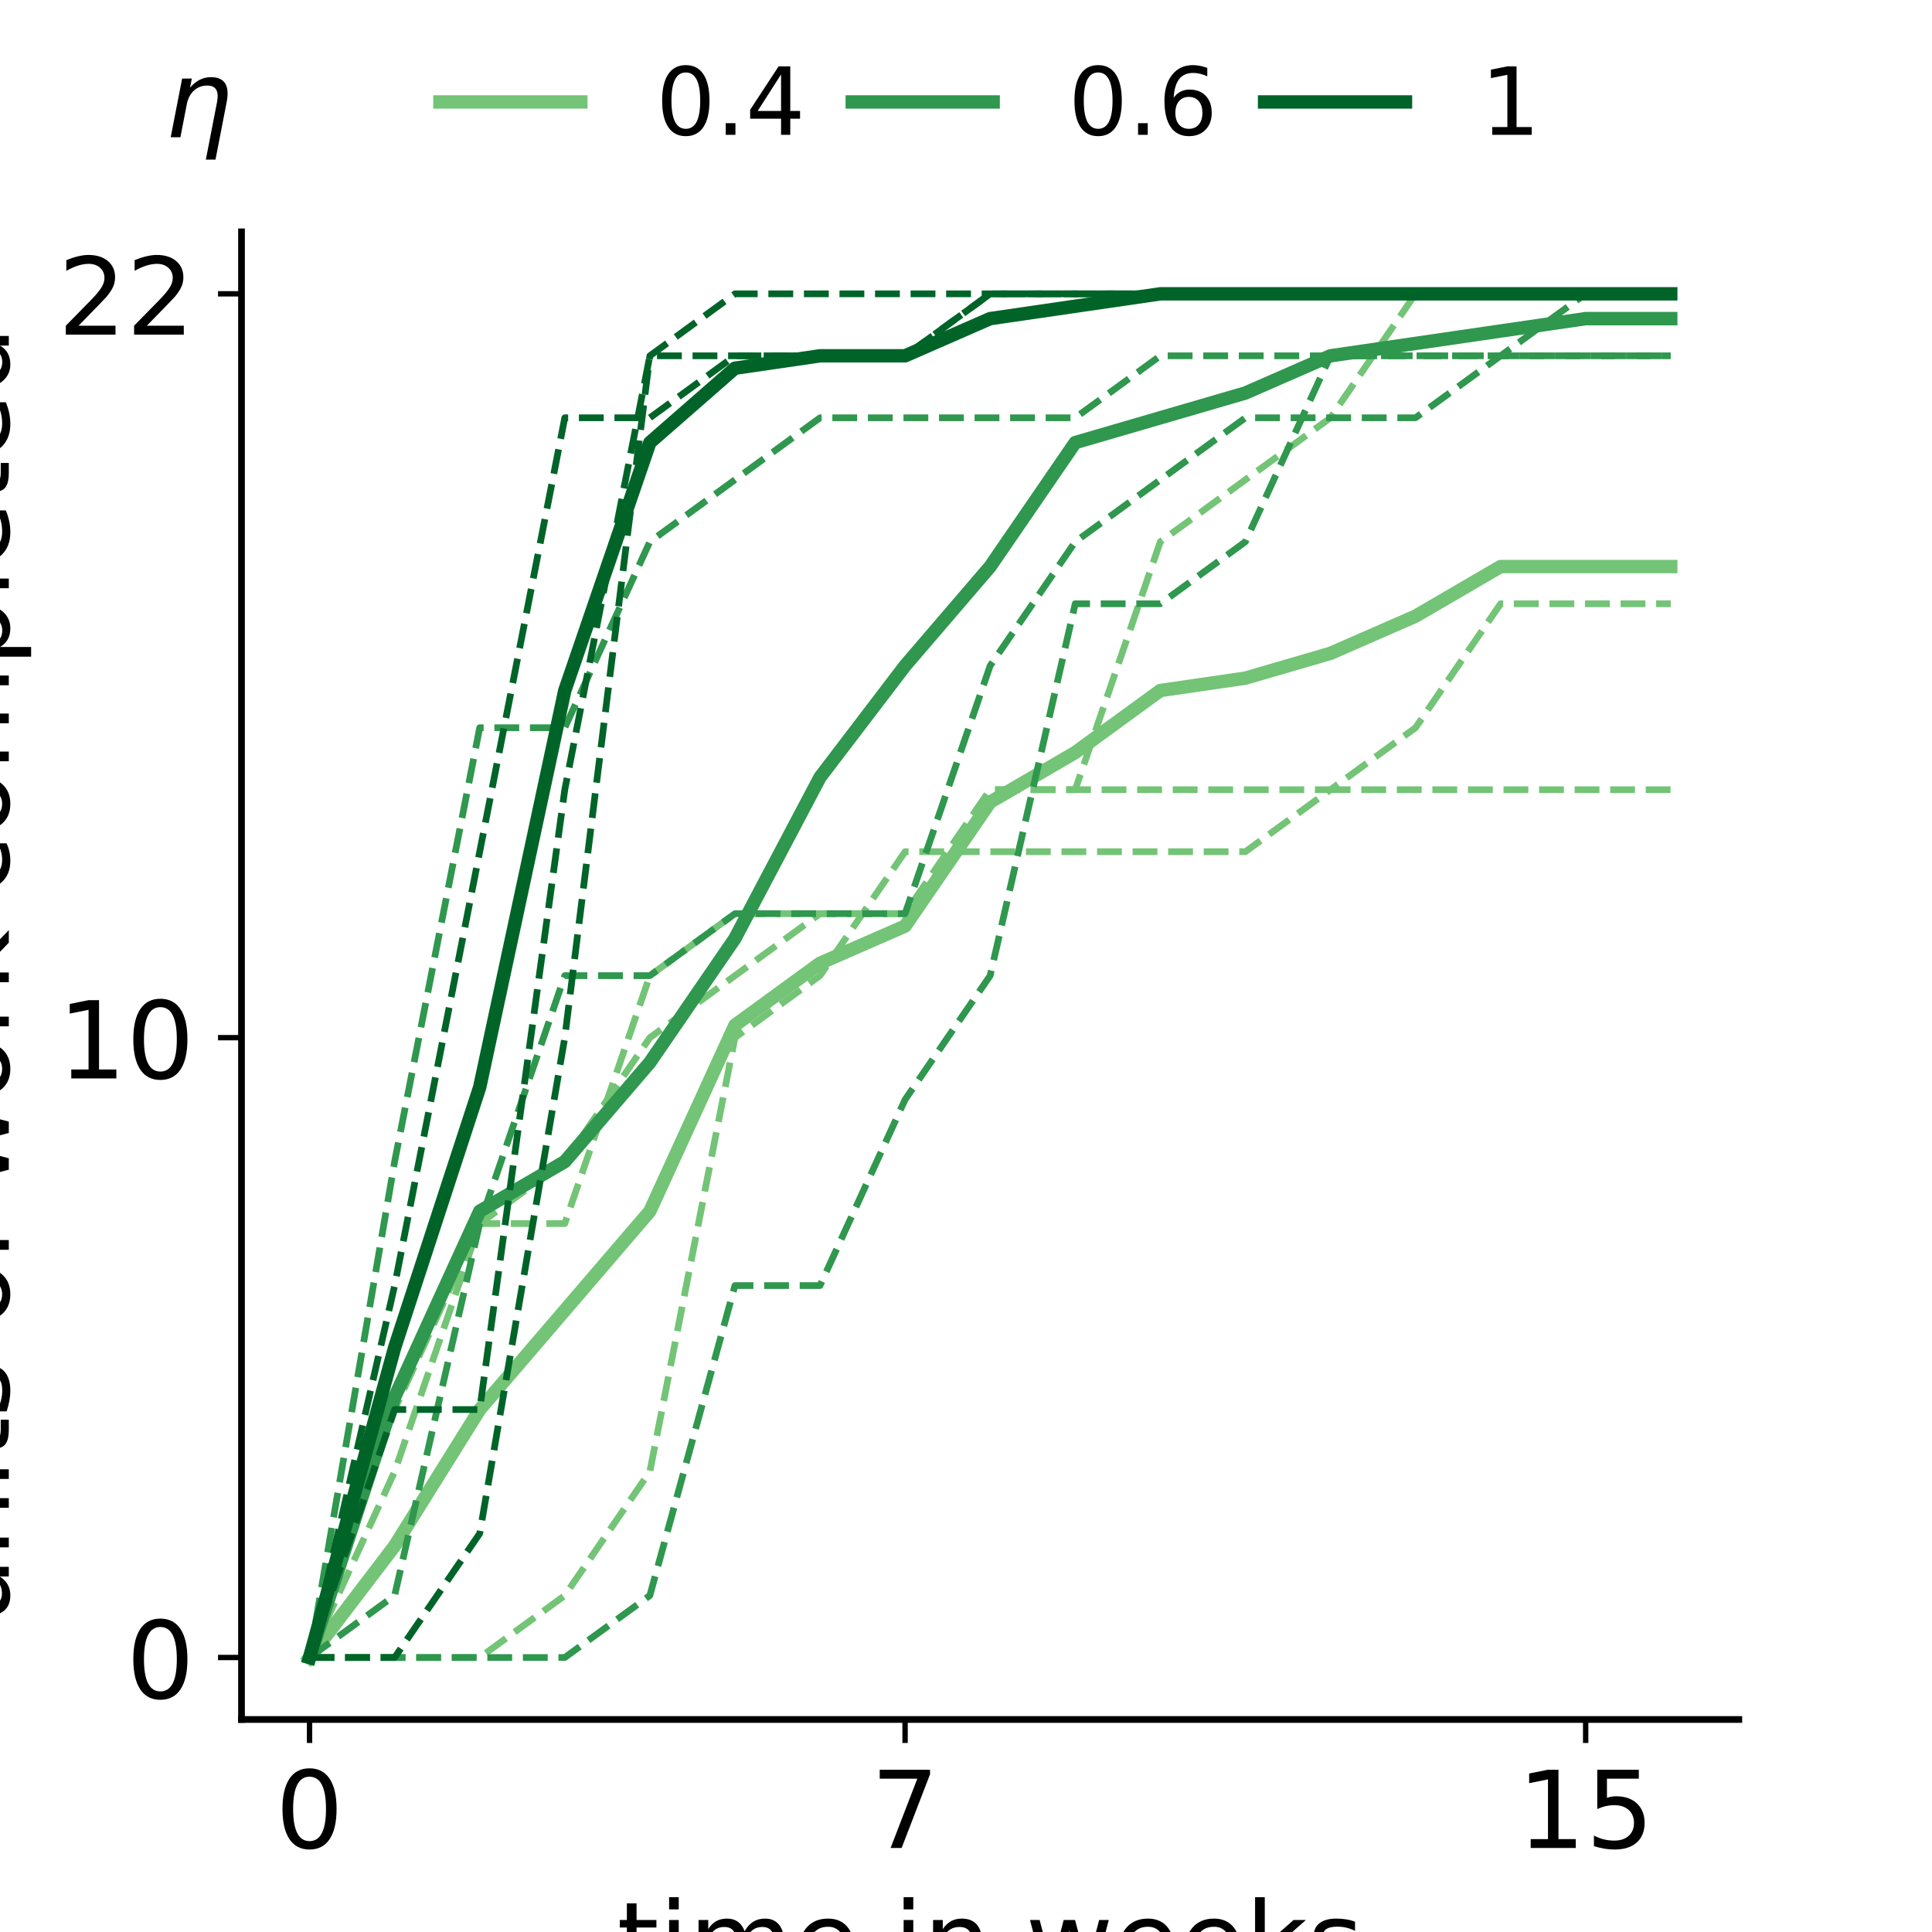
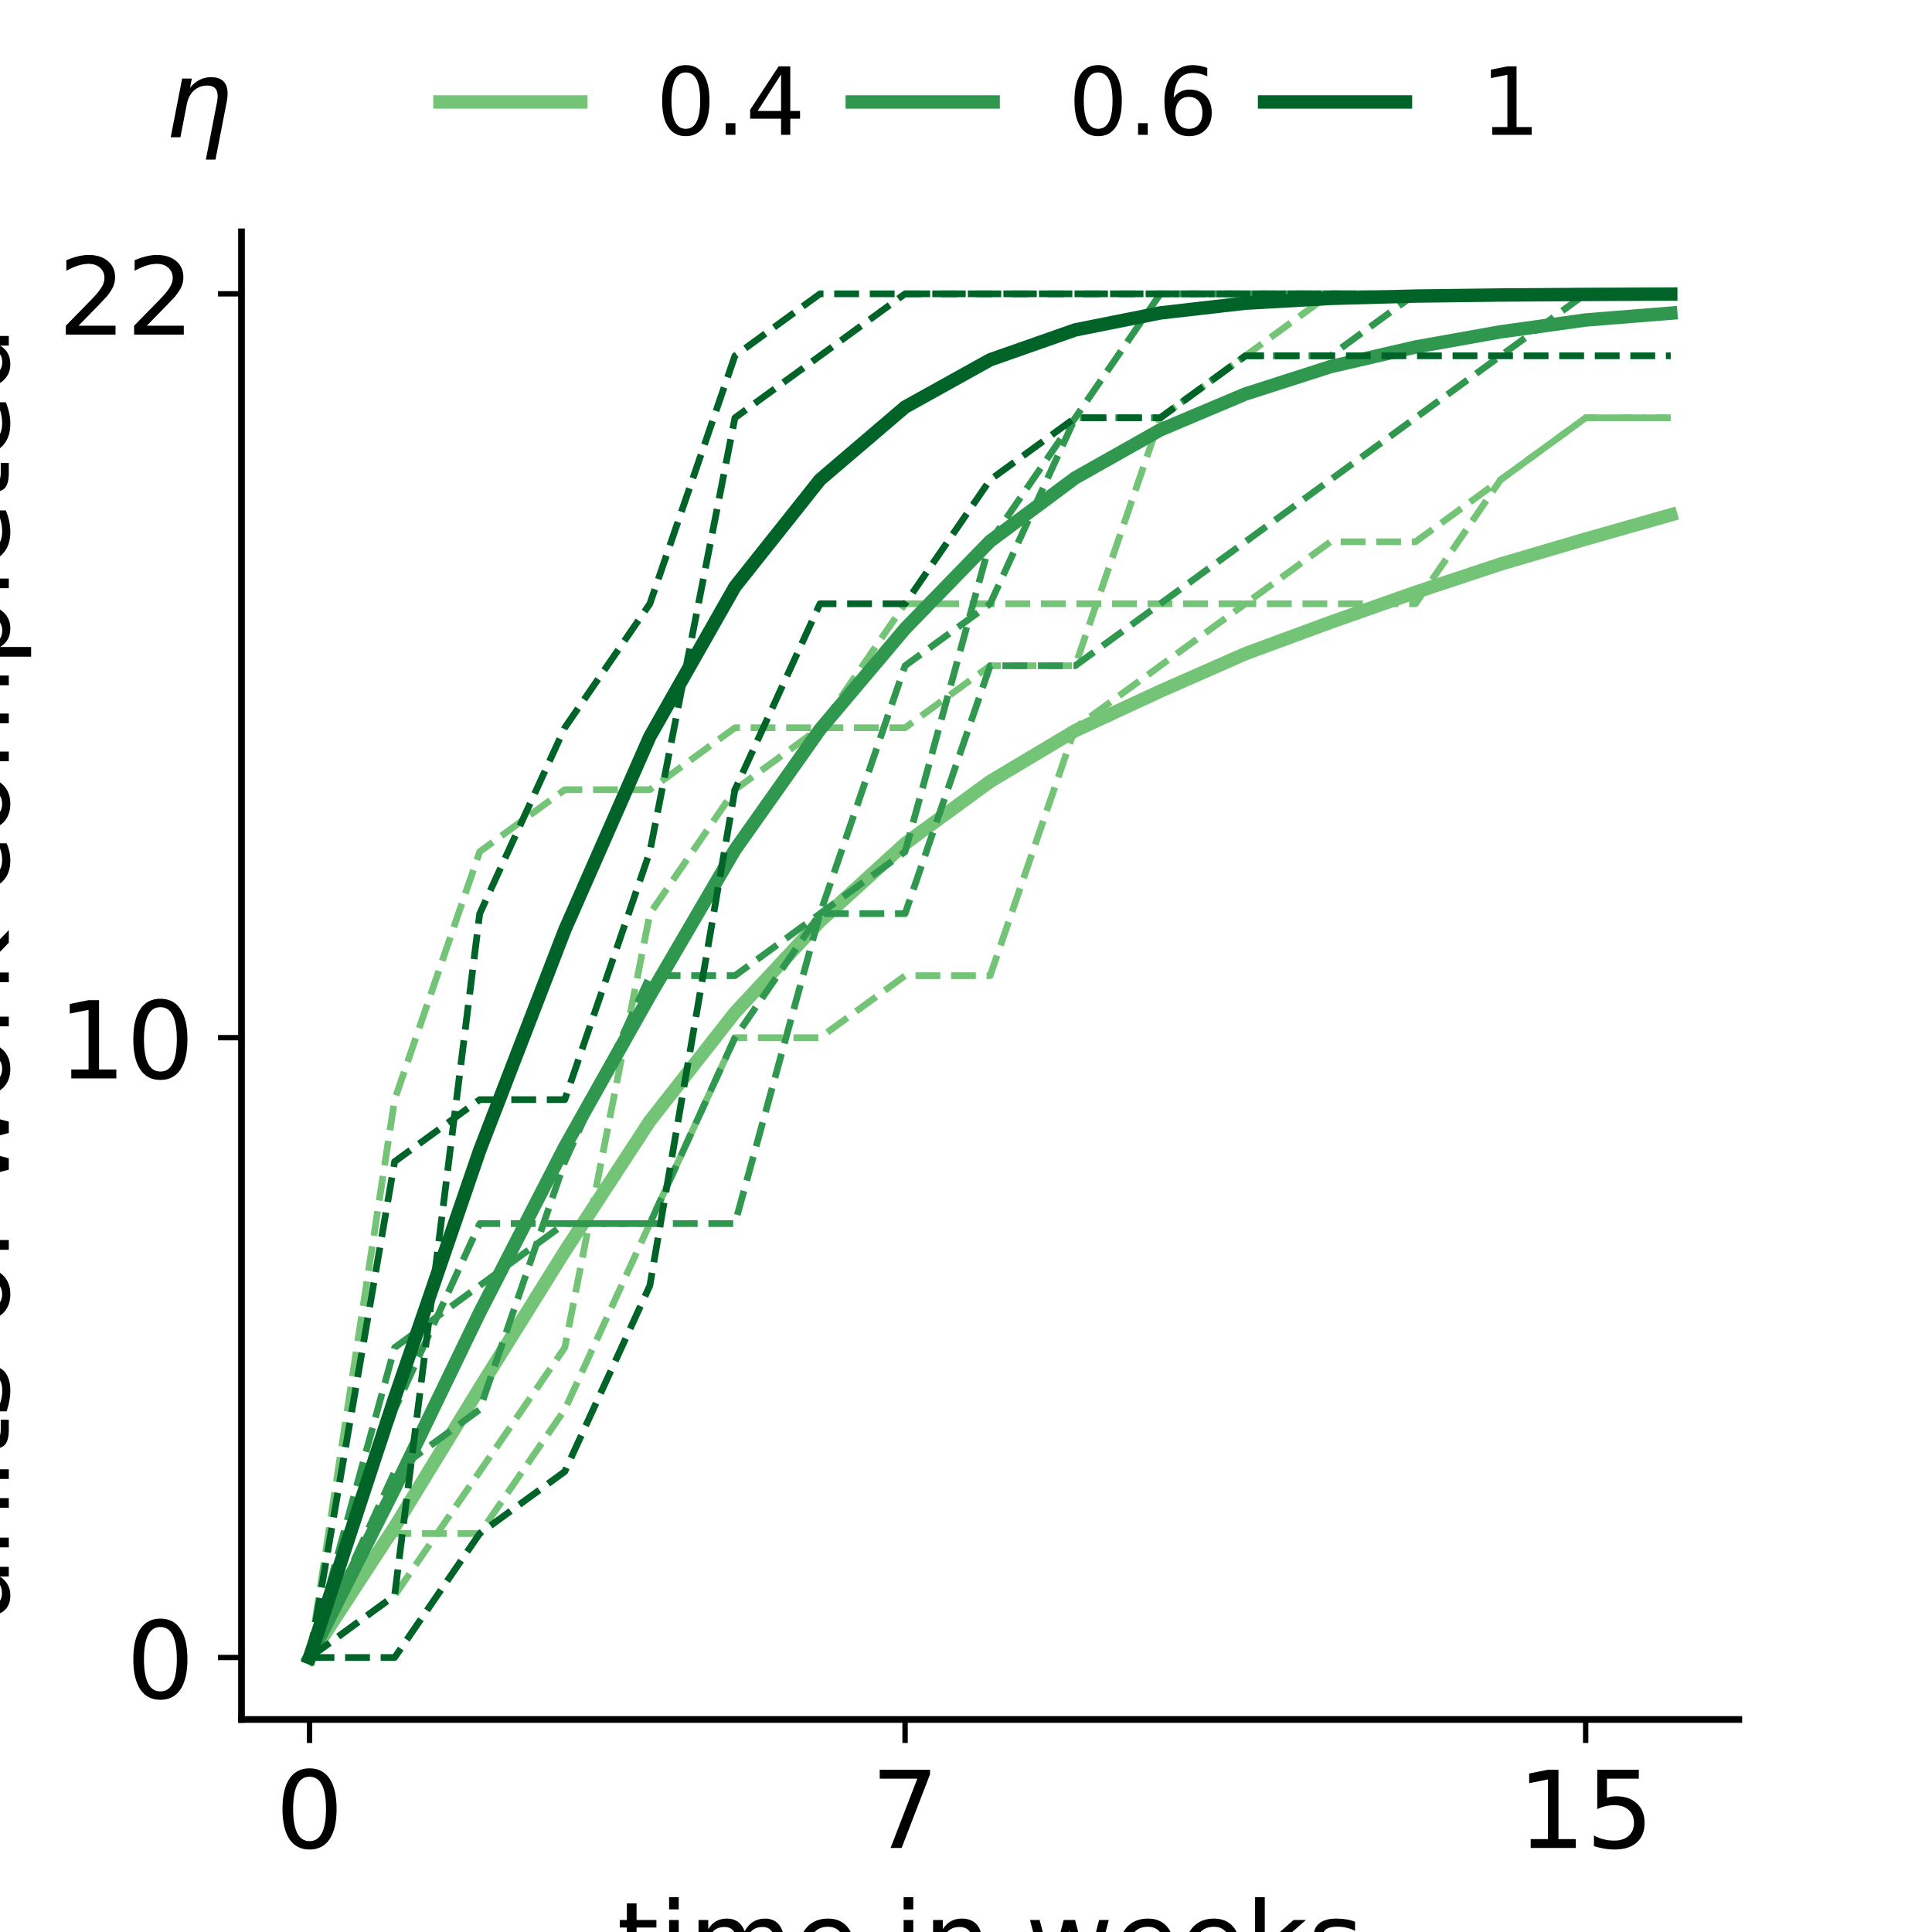
<svg xmlns="http://www.w3.org/2000/svg" xmlns:xlink="http://www.w3.org/1999/xlink" width="288pt" height="288pt" viewBox="0 0 288 288" version="1.1">
  <defs>
    <style type="text/css">*{stroke-linejoin: round; stroke-linecap: butt}</style>
  </defs>
  <g id="figure_1">
    <g id="patch_1">
      <path d="M 0 288  L 288 288  L 288 0  L 0 0  z " style="fill: #ffffff" />
    </g>
    <g id="axes_1">
      <g id="patch_2">
        <path d="M 36 256.32  L 259.2 256.32  L 259.2 34.56  L 36 34.56  z " style="fill: #ffffff" />
      </g>
      <g id="matplotlib.axis_1">
        <g id="xtick_1">
          <g id="line2d_1">
            <defs>
-               <path id="m0982c6281f" d="M 0 0  L 0 3.5  " style="stroke: #000000; stroke-width: 0.8" />
-             </defs>
-             <g>
-               <use xlink:href="#m0982c6281f" x="46.145" y="256.32" style="stroke: #000000; stroke-width: 0.8" />
+               <path id="m2e36e10118" d="M 0 0  L 0 3.5  " style="stroke: #000000; stroke-width: 0.8" />
+             </defs>
+             <g>
+               <use xlink:href="#m2e36e10118" x="46.145" y="256.32" style="stroke: #000000; stroke-width: 0.8" />
            </g>
          </g>
          <g id="text_1">
            <g transform="translate(41.05546 275.4775) scale(0.16 -0.16)">
              <defs>
                <path id="DejaVuSans-30" d="M 2034 4250  Q 1547 4250 1301 3770  Q 1056 3291 1056 2328  Q 1056 1369 1301 889  Q 1547 409 2034 409  Q 2525 409 2770 889  Q 3016 1369 3016 2328  Q 3016 3291 2770 3770  Q 2525 4250 2034 4250  z M 2034 4750  Q 2819 4750 3233 4129  Q 3647 3509 3647 2328  Q 3647 1150 3233 529  Q 2819 -91 2034 -91  Q 1250 -91 836 529  Q 422 1150 422 2328  Q 422 3509 836 4129  Q 1250 4750 2034 4750  z " transform="scale(0.015625)" />
              </defs>
              <use xlink:href="#DejaVuSans-30" />
            </g>
          </g>
        </g>
        <g id="xtick_2">
          <g id="line2d_2">
            <g>
-               <use xlink:href="#m0982c6281f" x="134.918" y="256.32" style="stroke: #000000; stroke-width: 0.8" />
+               <use xlink:href="#m2e36e10118" x="134.918" y="256.32" style="stroke: #000000; stroke-width: 0.8" />
            </g>
          </g>
          <g id="text_2">
            <g transform="translate(129.8282 275.4775) scale(0.16 -0.16)">
              <defs>
                <path id="DejaVuSans-37" d="M 525 4666  L 3525 4666  L 3525 4397  L 1831 0  L 1172 0  L 2766 4134  L 525 4134  L 525 4666  z " transform="scale(0.015625)" />
              </defs>
              <use xlink:href="#DejaVuSans-37" />
            </g>
          </g>
        </g>
        <g id="xtick_3">
          <g id="line2d_3">
            <g>
-               <use xlink:href="#m0982c6281f" x="236.373" y="256.32" style="stroke: #000000; stroke-width: 0.8" />
+               <use xlink:href="#m2e36e10118" x="236.373" y="256.32" style="stroke: #000000; stroke-width: 0.8" />
            </g>
          </g>
          <g id="text_3">
            <g transform="translate(226.1927 275.4775) scale(0.16 -0.16)">
              <defs>
                <path id="DejaVuSans-31" d="M 794 531  L 1825 531  L 1825 4091  L 703 3866  L 703 4441  L 1819 4666  L 2450 4666  L 2450 531  L 3481 531  L 3481 0  L 794 0  L 794 531  z " transform="scale(0.015625)" />
                <path id="DejaVuSans-35" d="M 691 4666  L 3169 4666  L 3169 4134  L 1269 4134  L 1269 2991  Q 1406 3038 1543 3061  Q 1681 3084 1819 3084  Q 2600 3084 3056 2656  Q 3513 2228 3513 1497  Q 3513 744 3044 326  Q 2575 -91 1722 -91  Q 1428 -91 1123 -41  Q 819 9 494 109  L 494 744  Q 775 591 1075 516  Q 1375 441 1709 441  Q 2250 441 2565 725  Q 2881 1009 2881 1497  Q 2881 1984 2565 2268  Q 2250 2553 1709 2553  Q 1456 2553 1204 2497  Q 953 2441 691 2322  L 691 4666  z " transform="scale(0.015625)" />
              </defs>
              <use xlink:href="#DejaVuSans-31" />
              <use xlink:href="#DejaVuSans-35" transform="translate(63.62305 0)" />
            </g>
          </g>
        </g>
        <g id="text_4">
          <g transform="translate(91.96125 294.9625) scale(0.16 -0.16)">
            <defs>
              <path id="DejaVuSans-74" d="M 1172 4494  L 1172 3500  L 2356 3500  L 2356 3053  L 1172 3053  L 1172 1153  Q 1172 725 1289 603  Q 1406 481 1766 481  L 2356 481  L 2356 0  L 1766 0  Q 1100 0 847 248  Q 594 497 594 1153  L 594 3053  L 172 3053  L 172 3500  L 594 3500  L 594 4494  L 1172 4494  z " transform="scale(0.015625)" />
              <path id="DejaVuSans-69" d="M 603 3500  L 1178 3500  L 1178 0  L 603 0  L 603 3500  z M 603 4863  L 1178 4863  L 1178 4134  L 603 4134  L 603 4863  z " transform="scale(0.015625)" />
              <path id="DejaVuSans-6d" d="M 3328 2828  Q 3544 3216 3844 3400  Q 4144 3584 4550 3584  Q 5097 3584 5394 3201  Q 5691 2819 5691 2113  L 5691 0  L 5113 0  L 5113 2094  Q 5113 2597 4934 2840  Q 4756 3084 4391 3084  Q 3944 3084 3684 2787  Q 3425 2491 3425 1978  L 3425 0  L 2847 0  L 2847 2094  Q 2847 2600 2669 2842  Q 2491 3084 2119 3084  Q 1678 3084 1418 2786  Q 1159 2488 1159 1978  L 1159 0  L 581 0  L 581 3500  L 1159 3500  L 1159 2956  Q 1356 3278 1631 3431  Q 1906 3584 2284 3584  Q 2666 3584 2933 3390  Q 3200 3197 3328 2828  z " transform="scale(0.015625)" />
              <path id="DejaVuSans-65" d="M 3597 1894  L 3597 1613  L 953 1613  Q 991 1019 1311 708  Q 1631 397 2203 397  Q 2534 397 2845 478  Q 3156 559 3463 722  L 3463 178  Q 3153 47 2828 -22  Q 2503 -91 2169 -91  Q 1331 -91 842 396  Q 353 884 353 1716  Q 353 2575 817 3079  Q 1281 3584 2069 3584  Q 2775 3584 3186 3129  Q 3597 2675 3597 1894  z M 3022 2063  Q 3016 2534 2758 2815  Q 2500 3097 2075 3097  Q 1594 3097 1305 2825  Q 1016 2553 972 2059  L 3022 2063  z " transform="scale(0.015625)" />
              <path id="DejaVuSans-20" transform="scale(0.015625)" />
              <path id="DejaVuSans-6e" d="M 3513 2113  L 3513 0  L 2938 0  L 2938 2094  Q 2938 2591 2744 2837  Q 2550 3084 2163 3084  Q 1697 3084 1428 2787  Q 1159 2491 1159 1978  L 1159 0  L 581 0  L 581 3500  L 1159 3500  L 1159 2956  Q 1366 3272 1645 3428  Q 1925 3584 2291 3584  Q 2894 3584 3203 3211  Q 3513 2838 3513 2113  z " transform="scale(0.015625)" />
              <path id="DejaVuSans-77" d="M 269 3500  L 844 3500  L 1563 769  L 2278 3500  L 2956 3500  L 3675 769  L 4391 3500  L 4966 3500  L 4050 0  L 3372 0  L 2619 2869  L 1863 0  L 1184 0  L 269 3500  z " transform="scale(0.015625)" />
              <path id="DejaVuSans-6b" d="M 581 4863  L 1159 4863  L 1159 1991  L 2875 3500  L 3609 3500  L 1753 1863  L 3688 0  L 2938 0  L 1159 1709  L 1159 0  L 581 0  L 581 4863  z " transform="scale(0.015625)" />
              <path id="DejaVuSans-73" d="M 2834 3397  L 2834 2853  Q 2591 2978 2328 3040  Q 2066 3103 1784 3103  Q 1356 3103 1142 2972  Q 928 2841 928 2578  Q 928 2378 1081 2264  Q 1234 2150 1697 2047  L 1894 2003  Q 2506 1872 2764 1633  Q 3022 1394 3022 966  Q 3022 478 2636 193  Q 2250 -91 1575 -91  Q 1294 -91 989 -36  Q 684 19 347 128  L 347 722  Q 666 556 975 473  Q 1284 391 1588 391  Q 1994 391 2212 530  Q 2431 669 2431 922  Q 2431 1156 2273 1281  Q 2116 1406 1581 1522  L 1381 1569  Q 847 1681 609 1914  Q 372 2147 372 2553  Q 372 3047 722 3315  Q 1072 3584 1716 3584  Q 2034 3584 2315 3537  Q 2597 3491 2834 3397  z " transform="scale(0.015625)" />
            </defs>
            <use xlink:href="#DejaVuSans-74" />
            <use xlink:href="#DejaVuSans-69" transform="translate(39.20898 0)" />
            <use xlink:href="#DejaVuSans-6d" transform="translate(66.99219 0)" />
            <use xlink:href="#DejaVuSans-65" transform="translate(164.4043 0)" />
            <use xlink:href="#DejaVuSans-20" transform="translate(225.9277 0)" />
            <use xlink:href="#DejaVuSans-69" transform="translate(257.7148 0)" />
            <use xlink:href="#DejaVuSans-6e" transform="translate(285.498 0)" />
            <use xlink:href="#DejaVuSans-20" transform="translate(348.877 0)" />
            <use xlink:href="#DejaVuSans-77" transform="translate(380.6641 0)" />
            <use xlink:href="#DejaVuSans-65" transform="translate(462.4512 0)" />
            <use xlink:href="#DejaVuSans-65" transform="translate(523.9746 0)" />
            <use xlink:href="#DejaVuSans-6b" transform="translate(585.498 0)" />
            <use xlink:href="#DejaVuSans-73" transform="translate(643.4082 0)" />
          </g>
        </g>
      </g>
      <g id="matplotlib.axis_2">
        <g id="ytick_1">
          <g id="line2d_4">
            <defs>
-               <path id="m4ec99b22c7" d="M 0 0  L -3.5 0  " style="stroke: #000000; stroke-width: 0.8" />
-             </defs>
-             <g>
-               <use xlink:href="#m4ec99b22c7" x="36" y="247.08" style="stroke: #000000; stroke-width: 0.8" />
+               <path id="m610b4ae18f" d="M 0 0  L -3.5 0  " style="stroke: #000000; stroke-width: 0.8" />
+             </defs>
+             <g>
+               <use xlink:href="#m610b4ae18f" x="36" y="247.08" style="stroke: #000000; stroke-width: 0.8" />
            </g>
          </g>
          <g id="text_5">
            <g transform="translate(18.82 253.1587) scale(0.16 -0.16)">
              <use xlink:href="#DejaVuSans-30" />
            </g>
          </g>
        </g>
        <g id="ytick_2">
          <g id="line2d_5">
            <g>
-               <use xlink:href="#m4ec99b22c7" x="36" y="154.68" style="stroke: #000000; stroke-width: 0.8" />
+               <use xlink:href="#m610b4ae18f" x="36" y="154.68" style="stroke: #000000; stroke-width: 0.8" />
            </g>
          </g>
          <g id="text_6">
            <g transform="translate(8.64 160.7587) scale(0.16 -0.16)">
              <use xlink:href="#DejaVuSans-31" />
              <use xlink:href="#DejaVuSans-30" transform="translate(63.62305 0)" />
            </g>
          </g>
        </g>
        <g id="ytick_3">
          <g id="line2d_6">
            <g>
-               <use xlink:href="#m4ec99b22c7" x="36" y="43.8" style="stroke: #000000; stroke-width: 0.8" />
+               <use xlink:href="#m610b4ae18f" x="36" y="43.8" style="stroke: #000000; stroke-width: 0.8" />
            </g>
          </g>
          <g id="text_7">
            <g transform="translate(8.64 49.87875) scale(0.16 -0.16)">
              <defs>
                <path id="DejaVuSans-32" d="M 1228 531  L 3431 531  L 3431 0  L 469 0  L 469 531  Q 828 903 1448 1529  Q 2069 2156 2228 2338  Q 2531 2678 2651 2914  Q 2772 3150 2772 3378  Q 2772 3750 2511 3984  Q 2250 4219 1831 4219  Q 1534 4219 1204 4116  Q 875 4013 500 3803  L 500 4441  Q 881 4594 1212 4672  Q 1544 4750 1819 4750  Q 2544 4750 2975 4387  Q 3406 4025 3406 3419  Q 3406 3131 3298 2873  Q 3191 2616 2906 2266  Q 2828 2175 2409 1742  Q 1991 1309 1228 531  z " transform="scale(0.015625)" />
              </defs>
              <use xlink:href="#DejaVuSans-32" />
              <use xlink:href="#DejaVuSans-32" transform="translate(63.62305 0)" />
            </g>
          </g>
        </g>
        <g id="text_8">
          <g transform="translate(1.3125 242.2512) rotate(-90) scale(0.16 -0.16)">
            <defs>
              <path id="DejaVuSans-75" d="M 544 1381  L 544 3500  L 1119 3500  L 1119 1403  Q 1119 906 1312 657  Q 1506 409 1894 409  Q 2359 409 2629 706  Q 2900 1003 2900 1516  L 2900 3500  L 3475 3500  L 3475 0  L 2900 0  L 2900 538  Q 2691 219 2414 64  Q 2138 -91 1772 -91  Q 1169 -91 856 284  Q 544 659 544 1381  z M 1991 3584  L 1991 3584  z " transform="scale(0.015625)" />
              <path id="DejaVuSans-6f" d="M 1959 3097  Q 1497 3097 1228 2736  Q 959 2375 959 1747  Q 959 1119 1226 758  Q 1494 397 1959 397  Q 2419 397 2687 759  Q 2956 1122 2956 1747  Q 2956 2369 2687 2733  Q 2419 3097 1959 3097  z M 1959 3584  Q 2709 3584 3137 3096  Q 3566 2609 3566 1747  Q 3566 888 3137 398  Q 2709 -91 1959 -91  Q 1206 -91 779 398  Q 353 888 353 1747  Q 353 2609 779 3096  Q 1206 3584 1959 3584  z " transform="scale(0.015625)" />
              <path id="DejaVuSans-66" d="M 2375 4863  L 2375 4384  L 1825 4384  Q 1516 4384 1395 4259  Q 1275 4134 1275 3809  L 1275 3500  L 2222 3500  L 2222 3053  L 1275 3053  L 1275 0  L 697 0  L 697 3053  L 147 3053  L 147 3500  L 697 3500  L 697 3744  Q 697 4328 969 4595  Q 1241 4863 1831 4863  L 2375 4863  z " transform="scale(0.015625)" />
              <path id="DejaVuSans-72" d="M 2631 2963  Q 2534 3019 2420 3045  Q 2306 3072 2169 3072  Q 1681 3072 1420 2755  Q 1159 2438 1159 1844  L 1159 0  L 581 0  L 581 3500  L 1159 3500  L 1159 2956  Q 1341 3275 1631 3429  Q 1922 3584 2338 3584  Q 2397 3584 2469 3576  Q 2541 3569 2628 3553  L 2631 2963  z " transform="scale(0.015625)" />
              <path id="DejaVuSans-63" d="M 3122 3366  L 3122 2828  Q 2878 2963 2633 3030  Q 2388 3097 2138 3097  Q 1578 3097 1268 2742  Q 959 2388 959 1747  Q 959 1106 1268 751  Q 1578 397 2138 397  Q 2388 397 2633 464  Q 2878 531 3122 666  L 3122 134  Q 2881 22 2623 -34  Q 2366 -91 2075 -91  Q 1284 -91 818 406  Q 353 903 353 1747  Q 353 2603 823 3093  Q 1294 3584 2113 3584  Q 2378 3584 2631 3529  Q 2884 3475 3122 3366  z " transform="scale(0.015625)" />
              <path id="DejaVuSans-70" d="M 1159 525  L 1159 -1331  L 581 -1331  L 581 3500  L 1159 3500  L 1159 2969  Q 1341 3281 1617 3432  Q 1894 3584 2278 3584  Q 2916 3584 3314 3078  Q 3713 2572 3713 1747  Q 3713 922 3314 415  Q 2916 -91 2278 -91  Q 1894 -91 1617 61  Q 1341 213 1159 525  z M 3116 1747  Q 3116 2381 2855 2742  Q 2594 3103 2138 3103  Q 1681 3103 1420 2742  Q 1159 2381 1159 1747  Q 1159 1113 1420 752  Q 1681 391 2138 391  Q 2594 391 2855 752  Q 3116 1113 3116 1747  z " transform="scale(0.015625)" />
              <path id="DejaVuSans-6c" d="M 603 4863  L 1178 4863  L 1178 0  L 603 0  L 603 4863  z " transform="scale(0.015625)" />
              <path id="DejaVuSans-64" d="M 2906 2969  L 2906 4863  L 3481 4863  L 3481 0  L 2906 0  L 2906 525  Q 2725 213 2448 61  Q 2172 -91 1784 -91  Q 1150 -91 751 415  Q 353 922 353 1747  Q 353 2572 751 3078  Q 1150 3584 1784 3584  Q 2172 3584 2448 3432  Q 2725 3281 2906 2969  z M 947 1747  Q 947 1113 1208 752  Q 1469 391 1925 391  Q 2381 391 2643 752  Q 2906 1113 2906 1747  Q 2906 2381 2643 2742  Q 2381 3103 1925 3103  Q 1469 3103 1208 2742  Q 947 2381 947 1747  z " transform="scale(0.015625)" />
            </defs>
            <use xlink:href="#DejaVuSans-75" />
            <use xlink:href="#DejaVuSans-6e" transform="translate(63.37891 0)" />
            <use xlink:href="#DejaVuSans-69" transform="translate(126.7578 0)" />
            <use xlink:href="#DejaVuSans-74" transform="translate(154.541 0)" />
            <use xlink:href="#DejaVuSans-73" transform="translate(193.75 0)" />
            <use xlink:href="#DejaVuSans-20" transform="translate(245.8496 0)" />
            <use xlink:href="#DejaVuSans-6f" transform="translate(277.6367 0)" />
            <use xlink:href="#DejaVuSans-66" transform="translate(338.8184 0)" />
            <use xlink:href="#DejaVuSans-20" transform="translate(374.0234 0)" />
            <use xlink:href="#DejaVuSans-77" transform="translate(405.8105 0)" />
            <use xlink:href="#DejaVuSans-6f" transform="translate(487.5977 0)" />
            <use xlink:href="#DejaVuSans-72" transform="translate(548.7793 0)" />
            <use xlink:href="#DejaVuSans-6b" transform="translate(589.8926 0)" />
            <use xlink:href="#DejaVuSans-20" transform="translate(647.8027 0)" />
            <use xlink:href="#DejaVuSans-63" transform="translate(679.5898 0)" />
            <use xlink:href="#DejaVuSans-6f" transform="translate(734.5703 0)" />
            <use xlink:href="#DejaVuSans-6d" transform="translate(795.752 0)" />
            <use xlink:href="#DejaVuSans-70" transform="translate(893.1641 0)" />
            <use xlink:href="#DejaVuSans-6c" transform="translate(956.6406 0)" />
            <use xlink:href="#DejaVuSans-65" transform="translate(984.4238 0)" />
            <use xlink:href="#DejaVuSans-74" transform="translate(1045.947 0)" />
            <use xlink:href="#DejaVuSans-65" transform="translate(1085.156 0)" />
            <use xlink:href="#DejaVuSans-64" transform="translate(1146.68 0)" />
          </g>
        </g>
      </g>
      <g id="line2d_7">
-         <path d="M 46.145 247.08  L 58.827 230.448  L 71.509 210.12  L 84.191 195.336  L 96.873 180.552  L 109.555 152.832  L 122.236 143.592  L 134.918 138.048  L 147.6 119.568  L 160.282 112.176  L 172.964 102.936  L 185.645 101.088  L 198.327 97.392  L 211.009 91.848  L 223.691 84.456  L 236.373 84.456  L 249.055 84.456  " clip-path="url(#pac8b0ec7cb)" style="fill: none; stroke: #73c476; stroke-width: 2; stroke-linecap: square" />
+         <path d="M 46.145 247.08  L 58.827 227.611  L 71.509 206.886  L 84.191 186.53  L 96.873 167.108  L 109.555 150.947  L 122.236 137.327  L 134.918 125.759  L 147.6 116.491  L 160.282 108.914  L 172.964 103.028  L 185.645 97.447  L 198.327 92.763  L 211.009 88.291  L 223.691 84.086  L 236.373 80.353  L 249.055 76.75  " clip-path="url(#p1d5fc571a3)" style="fill: none; stroke: #73c476; stroke-width: 2; stroke-linecap: square" />
      </g>
      <g id="line2d_8">
-         <path d="M 46.145 247.08  L 58.827 247.08  L 71.509 247.08  L 84.191 237.84  L 96.873 219.36  L 109.555 154.68  L 122.236 145.44  L 134.918 126.96  L 147.6 126.96  L 160.282 126.96  L 172.964 126.96  L 185.645 126.96  L 198.327 117.72  L 211.009 117.72  L 223.691 117.72  L 236.373 117.72  L 249.055 117.72  " clip-path="url(#pac8b0ec7cb)" style="fill: none; stroke-dasharray: 3.7,1.6; stroke-dashoffset: 0; stroke: #73c476" />
+         <path d="M 46.145 247.08  L 58.827 163.92  L 71.509 126.96  L 84.191 117.72  L 96.873 117.72  L 109.555 108.48  L 122.236 108.48  L 134.918 90  L 147.6 90  L 160.282 90  L 172.964 90  L 185.645 90  L 198.327 80.76  L 211.009 80.76  L 223.691 71.52  L 236.373 62.28  L 249.055 62.28  " clip-path="url(#p1d5fc571a3)" style="fill: none; stroke-dasharray: 3.7,1.6; stroke-dashoffset: 0; stroke: #73c476" />
      </g>
      <g id="line2d_9">
-         <path d="M 46.145 247.08  L 58.827 210.12  L 71.509 182.4  L 84.191 182.4  L 96.873 145.44  L 109.555 136.2  L 122.236 136.2  L 134.918 136.2  L 147.6 117.72  L 160.282 117.72  L 172.964 117.72  L 185.645 117.72  L 198.327 117.72  L 211.009 108.48  L 223.691 90  L 236.373 90  L 249.055 90  " clip-path="url(#pac8b0ec7cb)" style="fill: none; stroke-dasharray: 3.7,1.6; stroke-dashoffset: 0; stroke: #73c476" />
+         <path d="M 46.145 247.08  L 58.827 228.6  L 71.509 228.6  L 84.191 210.12  L 96.873 182.4  L 109.555 154.68  L 122.236 154.68  L 134.918 145.44  L 147.6 145.44  L 160.282 108.48  L 172.964 99.24  L 185.645 90  L 198.327 90  L 211.009 90  L 223.691 71.52  L 236.373 62.28  L 249.055 62.28  " clip-path="url(#p1d5fc571a3)" style="fill: none; stroke-dasharray: 3.7,1.6; stroke-dashoffset: 0; stroke: #73c476" />
      </g>
      <g id="line2d_10">
-         <path d="M 46.145 247.08  L 58.827 219.36  L 71.509 182.4  L 84.191 173.16  L 96.873 154.68  L 109.555 145.44  L 122.236 136.2  L 134.918 136.2  L 147.6 117.72  L 160.282 117.72  L 172.964 80.76  L 185.645 71.52  L 198.327 62.28  L 211.009 43.8  L 223.691 43.8  L 236.373 43.8  L 249.055 43.8  " clip-path="url(#pac8b0ec7cb)" style="fill: none; stroke-dasharray: 3.7,1.6; stroke-dashoffset: 0; stroke: #73c476" />
+         <path d="M 46.145 247.08  L 58.827 237.84  L 71.509 219.36  L 84.191 200.88  L 96.873 136.2  L 109.555 117.72  L 122.236 108.48  L 134.918 108.48  L 147.6 99.24  L 160.282 99.24  L 172.964 62.28  L 185.645 53.04  L 198.327 43.8  L 211.009 43.8  L 223.691 43.8  L 236.373 43.8  L 249.055 43.8  " clip-path="url(#p1d5fc571a3)" style="fill: none; stroke-dasharray: 3.7,1.6; stroke-dashoffset: 0; stroke: #73c476" />
      </g>
      <g id="line2d_11">
-         <path d="M 46.145 247.08  L 58.827 208.272  L 71.509 180.552  L 84.191 173.16  L 96.873 158.376  L 109.555 139.896  L 122.236 115.872  L 134.918 99.24  L 147.6 84.456  L 160.282 65.976  L 172.964 62.28  L 185.645 58.584  L 198.327 53.04  L 211.009 51.192  L 223.691 49.344  L 236.373 47.496  L 249.055 47.496  " clip-path="url(#pac8b0ec7cb)" style="fill: none; stroke: #2f974e; stroke-width: 2; stroke-linecap: square" />
+         <path d="M 46.145 247.08  L 58.827 221.91  L 71.509 195.65  L 84.191 170.961  L 96.873 148.415  L 109.555 126.683  L 122.236 108.739  L 134.918 93.714  L 147.6 80.668  L 160.282 71.234  L 172.964 64.082  L 185.645 58.732  L 198.327 54.657  L 211.009 51.728  L 223.691 49.464  L 236.373 47.699  L 249.055 46.683  " clip-path="url(#p1d5fc571a3)" style="fill: none; stroke: #2f974e; stroke-width: 2; stroke-linecap: square" />
      </g>
      <g id="line2d_12">
-         <path d="M 46.145 247.08  L 58.827 173.16  L 71.509 108.48  L 84.191 108.48  L 96.873 80.76  L 109.555 71.52  L 122.236 62.28  L 134.918 62.28  L 147.6 62.28  L 160.282 62.28  L 172.964 53.04  L 185.645 53.04  L 198.327 53.04  L 211.009 53.04  L 223.691 53.04  L 236.373 43.8  L 249.055 43.8  " clip-path="url(#pac8b0ec7cb)" style="fill: none; stroke-dasharray: 3.7,1.6; stroke-dashoffset: 0; stroke: #2f974e" />
+         <path d="M 46.145 247.08  L 58.827 219.36  L 71.509 210.12  L 84.191 173.16  L 96.873 145.44  L 109.555 145.44  L 122.236 136.2  L 134.918 126.96  L 147.6 80.76  L 160.282 62.28  L 172.964 43.8  L 185.645 43.8  L 198.327 43.8  L 211.009 43.8  L 223.691 43.8  L 236.373 43.8  L 249.055 43.8  " clip-path="url(#p1d5fc571a3)" style="fill: none; stroke-dasharray: 3.7,1.6; stroke-dashoffset: 0; stroke: #2f974e" />
      </g>
      <g id="line2d_13">
-         <path d="M 46.145 247.08  L 58.827 237.84  L 71.509 182.4  L 84.191 145.44  L 96.873 145.44  L 109.555 136.2  L 122.236 136.2  L 134.918 136.2  L 147.6 99.24  L 160.282 80.76  L 172.964 71.52  L 185.645 62.28  L 198.327 62.28  L 211.009 62.28  L 223.691 53.04  L 236.373 53.04  L 249.055 53.04  " clip-path="url(#pac8b0ec7cb)" style="fill: none; stroke-dasharray: 3.7,1.6; stroke-dashoffset: 0; stroke: #2f974e" />
+         <path d="M 46.145 247.08  L 58.827 200.88  L 71.509 191.64  L 84.191 182.4  L 96.873 182.4  L 109.555 182.4  L 122.236 136.2  L 134.918 99.24  L 147.6 90  L 160.282 62.28  L 172.964 62.28  L 185.645 53.04  L 198.327 53.04  L 211.009 43.8  L 223.691 43.8  L 236.373 43.8  L 249.055 43.8  " clip-path="url(#p1d5fc571a3)" style="fill: none; stroke-dasharray: 3.7,1.6; stroke-dashoffset: 0; stroke: #2f974e" />
      </g>
      <g id="line2d_14">
-         <path d="M 46.145 247.08  L 58.827 247.08  L 71.509 247.08  L 84.191 247.08  L 96.873 237.84  L 109.555 191.64  L 122.236 191.64  L 134.918 163.92  L 147.6 145.44  L 160.282 90  L 172.964 90  L 185.645 80.76  L 198.327 53.04  L 211.009 53.04  L 223.691 53.04  L 236.373 53.04  L 249.055 53.04  " clip-path="url(#pac8b0ec7cb)" style="fill: none; stroke-dasharray: 3.7,1.6; stroke-dashoffset: 0; stroke: #2f974e" />
+         <path d="M 46.145 247.08  L 58.827 210.12  L 71.509 182.4  L 84.191 182.4  L 96.873 182.4  L 109.555 154.68  L 122.236 136.2  L 134.918 136.2  L 147.6 99.24  L 160.282 99.24  L 172.964 90  L 185.645 80.76  L 198.327 71.52  L 211.009 62.28  L 223.691 53.04  L 236.373 43.8  L 249.055 43.8  " clip-path="url(#p1d5fc571a3)" style="fill: none; stroke-dasharray: 3.7,1.6; stroke-dashoffset: 0; stroke: #2f974e" />
      </g>
      <g id="line2d_15">
-         <path d="M 46.145 247.08  L 58.827 200.88  L 71.509 162.072  L 84.191 102.936  L 96.873 65.976  L 109.555 54.888  L 122.236 53.04  L 134.918 53.04  L 147.6 47.496  L 160.282 45.648  L 172.964 43.8  L 185.645 43.8  L 198.327 43.8  L 211.009 43.8  L 223.691 43.8  L 236.373 43.8  L 249.055 43.8  " clip-path="url(#pac8b0ec7cb)" style="fill: none; stroke: #006428; stroke-width: 2; stroke-linecap: square" />
+         <path d="M 46.145 247.08  L 58.827 208.411  L 71.509 171.478  L 84.191 138.63  L 96.873 109.801  L 109.555 87.468  L 122.236 71.511  L 134.918 60.681  L 147.6 53.631  L 160.282 49.178  L 172.964 46.646  L 185.645 45.195  L 198.327 44.484  L 211.009 44.133  L 223.691 43.976  L 236.373 43.892  L 249.055 43.837  " clip-path="url(#p1d5fc571a3)" style="fill: none; stroke: #006428; stroke-width: 2; stroke-linecap: square" />
      </g>
      <g id="line2d_16">
-         <path d="M 46.145 247.08  L 58.827 247.08  L 71.509 228.6  L 84.191 154.68  L 96.873 53.04  L 109.555 43.8  L 122.236 43.8  L 134.918 43.8  L 147.6 43.8  L 160.282 43.8  L 172.964 43.8  L 185.645 43.8  L 198.327 43.8  L 211.009 43.8  L 223.691 43.8  L 236.373 43.8  L 249.055 43.8  " clip-path="url(#pac8b0ec7cb)" style="fill: none; stroke-dasharray: 3.7,1.6; stroke-dashoffset: 0; stroke: #006428" />
+         <path d="M 46.145 247.08  L 58.827 247.08  L 71.509 228.6  L 84.191 219.36  L 96.873 191.64  L 109.555 117.72  L 122.236 90  L 134.918 90  L 147.6 71.52  L 160.282 62.28  L 172.964 62.28  L 185.645 53.04  L 198.327 53.04  L 211.009 53.04  L 223.691 53.04  L 236.373 53.04  L 249.055 53.04  " clip-path="url(#p1d5fc571a3)" style="fill: none; stroke-dasharray: 3.7,1.6; stroke-dashoffset: 0; stroke: #006428" />
      </g>
      <g id="line2d_17">
-         <path d="M 46.145 247.08  L 58.827 191.64  L 71.509 126.96  L 84.191 62.28  L 96.873 62.28  L 109.555 53.04  L 122.236 53.04  L 134.918 53.04  L 147.6 43.8  L 160.282 43.8  L 172.964 43.8  L 185.645 43.8  L 198.327 43.8  L 211.009 43.8  L 223.691 43.8  L 236.373 43.8  L 249.055 43.8  " clip-path="url(#pac8b0ec7cb)" style="fill: none; stroke-dasharray: 3.7,1.6; stroke-dashoffset: 0; stroke: #006428" />
+         <path d="M 46.145 247.08  L 58.827 173.16  L 71.509 163.92  L 84.191 163.92  L 96.873 126.96  L 109.555 62.28  L 122.236 53.04  L 134.918 43.8  L 147.6 43.8  L 160.282 43.8  L 172.964 43.8  L 185.645 43.8  L 198.327 43.8  L 211.009 43.8  L 223.691 43.8  L 236.373 43.8  L 249.055 43.8  " clip-path="url(#p1d5fc571a3)" style="fill: none; stroke-dasharray: 3.7,1.6; stroke-dashoffset: 0; stroke: #006428" />
      </g>
      <g id="line2d_18">
-         <path d="M 46.145 247.08  L 58.827 210.12  L 71.509 210.12  L 84.191 117.72  L 96.873 53.04  L 109.555 53.04  L 122.236 53.04  L 134.918 53.04  L 147.6 43.8  L 160.282 43.8  L 172.964 43.8  L 185.645 43.8  L 198.327 43.8  L 211.009 43.8  L 223.691 43.8  L 236.373 43.8  L 249.055 43.8  " clip-path="url(#pac8b0ec7cb)" style="fill: none; stroke-dasharray: 3.7,1.6; stroke-dashoffset: 0; stroke: #006428" />
+         <path d="M 46.145 247.08  L 58.827 237.84  L 71.509 136.2  L 84.191 108.48  L 96.873 90  L 109.555 53.04  L 122.236 43.8  L 134.918 43.8  L 147.6 43.8  L 160.282 43.8  L 172.964 43.8  L 185.645 43.8  L 198.327 43.8  L 211.009 43.8  L 223.691 43.8  L 236.373 43.8  L 249.055 43.8  " clip-path="url(#p1d5fc571a3)" style="fill: none; stroke-dasharray: 3.7,1.6; stroke-dashoffset: 0; stroke: #006428" />
      </g>
      <g id="patch_3">
        <path d="M 36 256.32  L 36 34.56  " style="fill: none; stroke: #000000; stroke-linejoin: miter; stroke-linecap: square" />
      </g>
      <g id="patch_4">
        <path d="M 36 256.32  L 259.2 256.32  " style="fill: none; stroke: #000000; stroke-linejoin: miter; stroke-linecap: square" />
      </g>
      <g id="text_9">
        <g transform="translate(24.53909 20.4625) scale(0.16 -0.16)">
          <defs>
            <path id="DejaVuSans-Oblique-3b7" d="M 3703 2113  L 3034 -1331  L 2459 -1331  L 3125 2094  Q 3222 2591 3075 2838  Q 2931 3084 2544 3084  Q 2078 3084 1750 2788  Q 1425 2491 1325 1978  L 941 0  L 363 0  L 1044 3500  L 1622 3500  L 1516 2956  Q 1781 3272 2094 3428  Q 2403 3584 2769 3584  Q 3372 3584 3609 3213  Q 3844 2838 3703 2113  z " transform="scale(0.015625)" />
          </defs>
          <use xlink:href="#DejaVuSans-Oblique-3b7" />
        </g>
      </g>
      <g id="legend_1">
        <g id="line2d_19">
          <path d="M 65.582 15.199  L 76.082 15.199  L 86.582 15.199  " style="fill: none; stroke: #73c476; stroke-width: 2; stroke-linecap: square" />
        </g>
        <g id="text_10">
          <g transform="translate(97.78187 20.09861) scale(0.14 -0.14)">
            <defs>
              <path id="DejaVuSans-2e" d="M 684 794  L 1344 794  L 1344 0  L 684 0  L 684 794  z " transform="scale(0.015625)" />
              <path id="DejaVuSans-34" d="M 2419 4116  L 825 1625  L 2419 1625  L 2419 4116  z M 2253 4666  L 3047 4666  L 3047 1625  L 3713 1625  L 3713 1100  L 3047 1100  L 3047 0  L 2419 0  L 2419 1100  L 313 1100  L 313 1709  L 2253 4666  z " transform="scale(0.015625)" />
            </defs>
            <use xlink:href="#DejaVuSans-30" />
            <use xlink:href="#DejaVuSans-2e" transform="translate(63.62305 0)" />
            <use xlink:href="#DejaVuSans-34" transform="translate(95.41016 0)" />
          </g>
        </g>
        <g id="line2d_20">
          <path d="M 127.046 15.199  L 137.546 15.199  L 148.046 15.199  " style="fill: none; stroke: #2f974e; stroke-width: 2; stroke-linecap: square" />
        </g>
        <g id="text_11">
          <g transform="translate(159.2463 20.09861) scale(0.14 -0.14)">
            <defs>
              <path id="DejaVuSans-36" d="M 2113 2584  Q 1688 2584 1439 2293  Q 1191 2003 1191 1497  Q 1191 994 1439 701  Q 1688 409 2113 409  Q 2538 409 2786 701  Q 3034 994 3034 1497  Q 3034 2003 2786 2293  Q 2538 2584 2113 2584  z M 3366 4563  L 3366 3988  Q 3128 4100 2886 4159  Q 2644 4219 2406 4219  Q 1781 4219 1451 3797  Q 1122 3375 1075 2522  Q 1259 2794 1537 2939  Q 1816 3084 2150 3084  Q 2853 3084 3261 2657  Q 3669 2231 3669 1497  Q 3669 778 3244 343  Q 2819 -91 2113 -91  Q 1303 -91 875 529  Q 447 1150 447 2328  Q 447 3434 972 4092  Q 1497 4750 2381 4750  Q 2619 4750 2861 4703  Q 3103 4656 3366 4563  z " transform="scale(0.015625)" />
            </defs>
            <use xlink:href="#DejaVuSans-30" />
            <use xlink:href="#DejaVuSans-2e" transform="translate(63.62305 0)" />
            <use xlink:href="#DejaVuSans-36" transform="translate(95.41016 0)" />
          </g>
        </g>
        <g id="line2d_21">
          <path d="M 188.511 15.199  L 199.011 15.199  L 209.511 15.199  " style="fill: none; stroke: #006428; stroke-width: 2; stroke-linecap: square" />
        </g>
        <g id="text_12">
          <g transform="translate(220.7106 20.09861) scale(0.14 -0.14)">
            <use xlink:href="#DejaVuSans-31" />
          </g>
        </g>
      </g>
    </g>
  </g>
  <defs>
-     <clipPath id="pac8b0ec7cb">
+     <clipPath id="p1d5fc571a3">
      <rect x="36" y="34.56" width="223.2" height="221.76" />
    </clipPath>
  </defs>
</svg>
